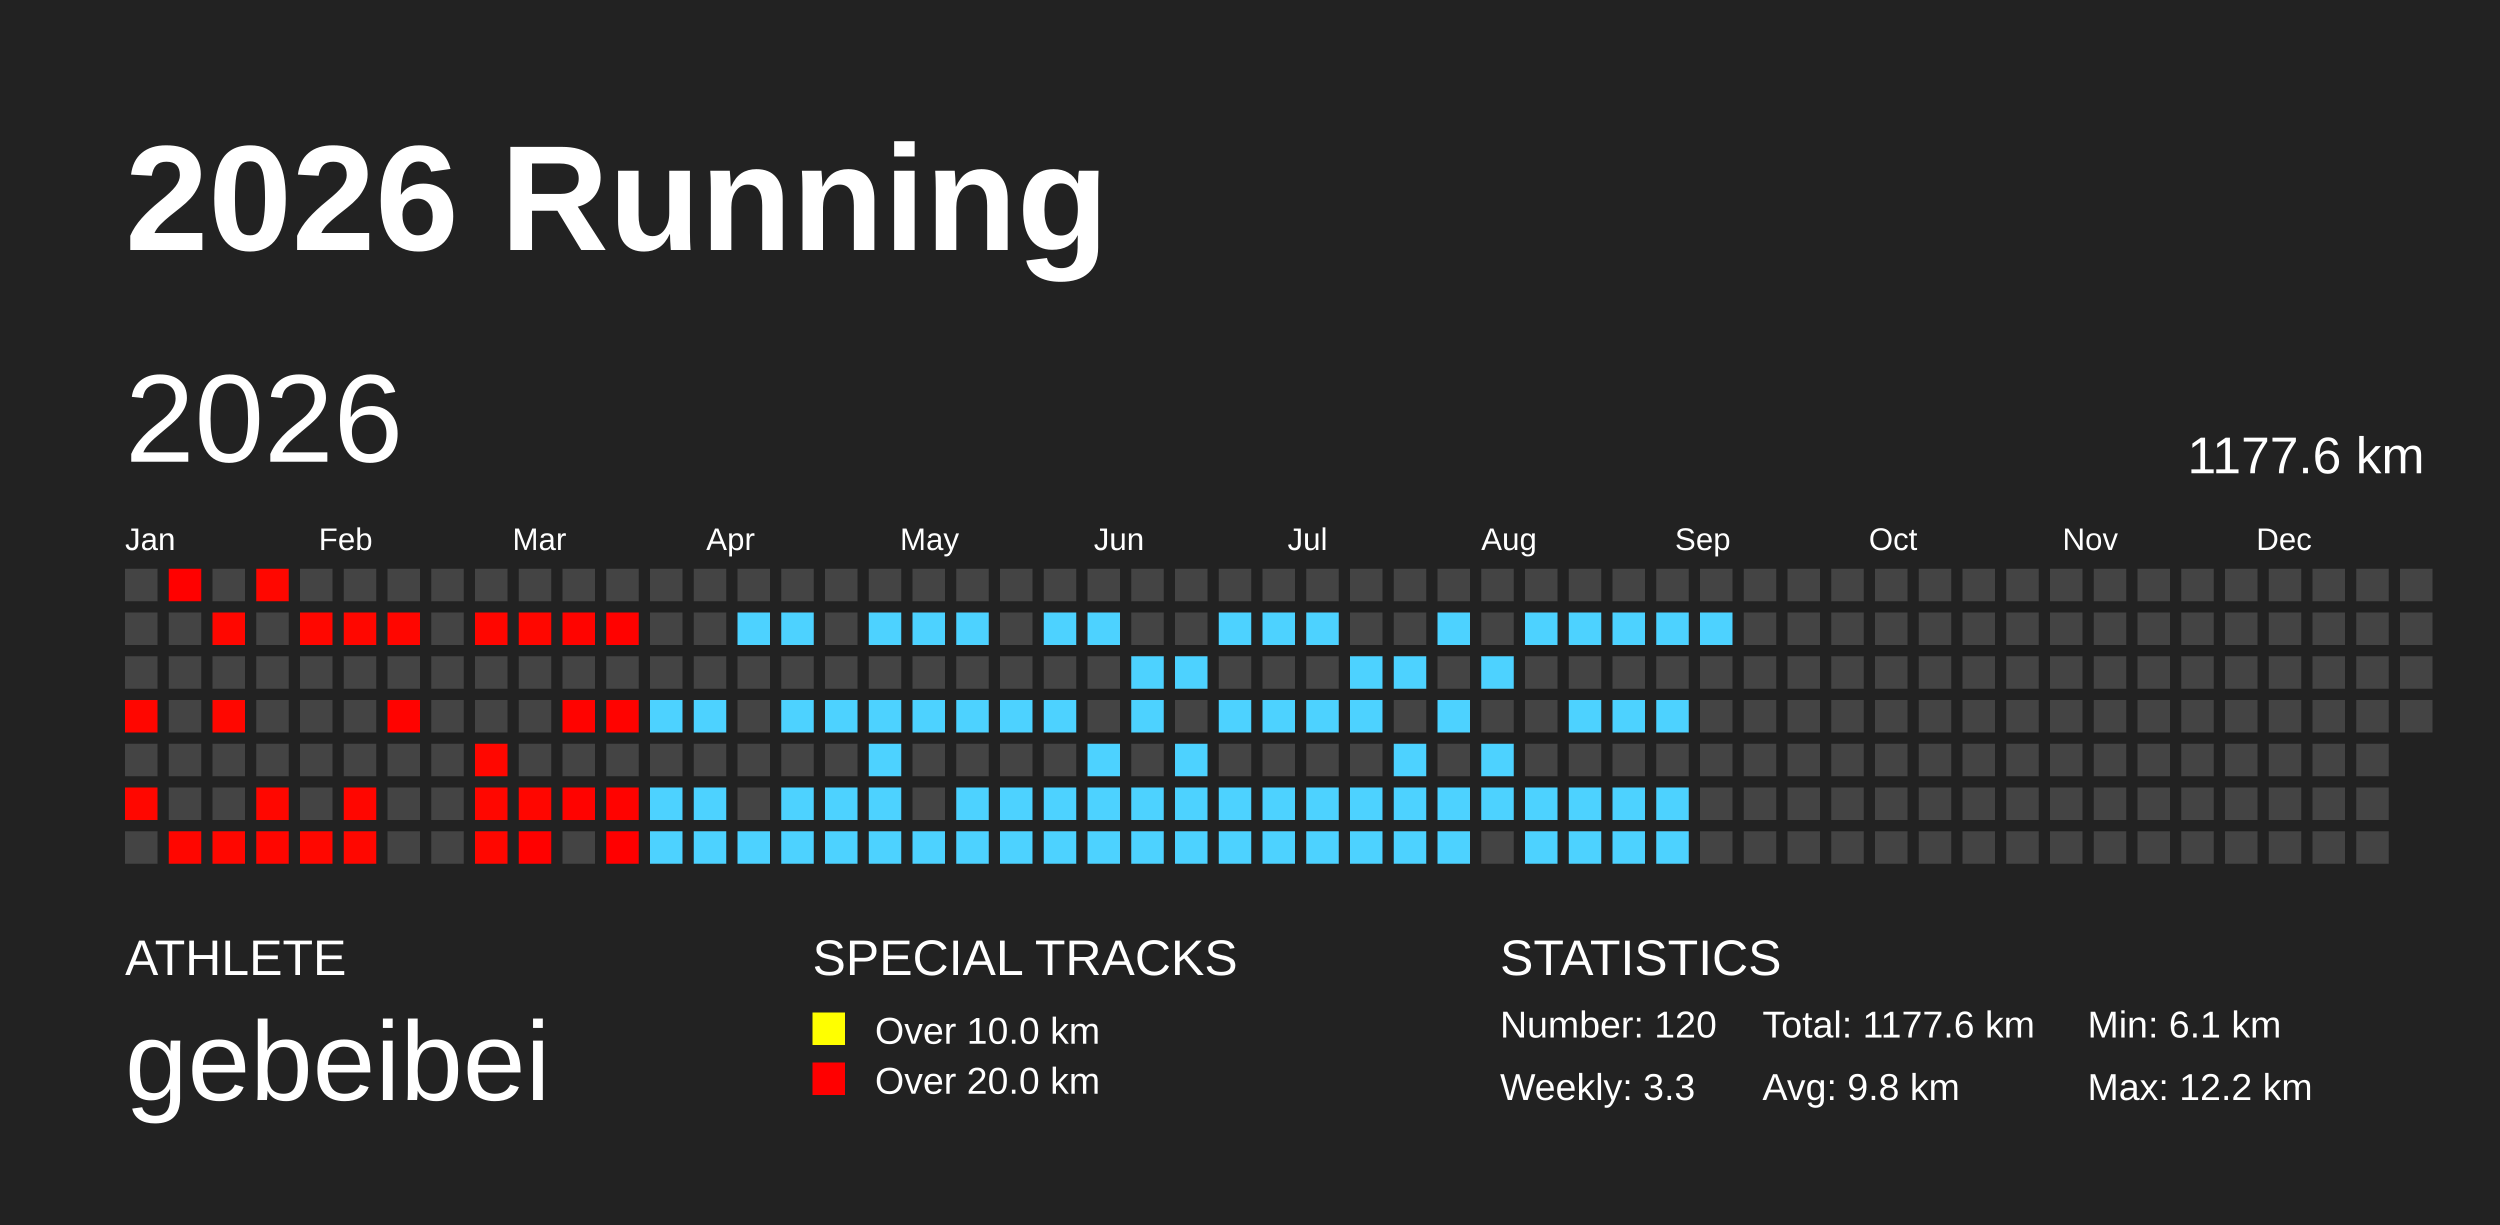
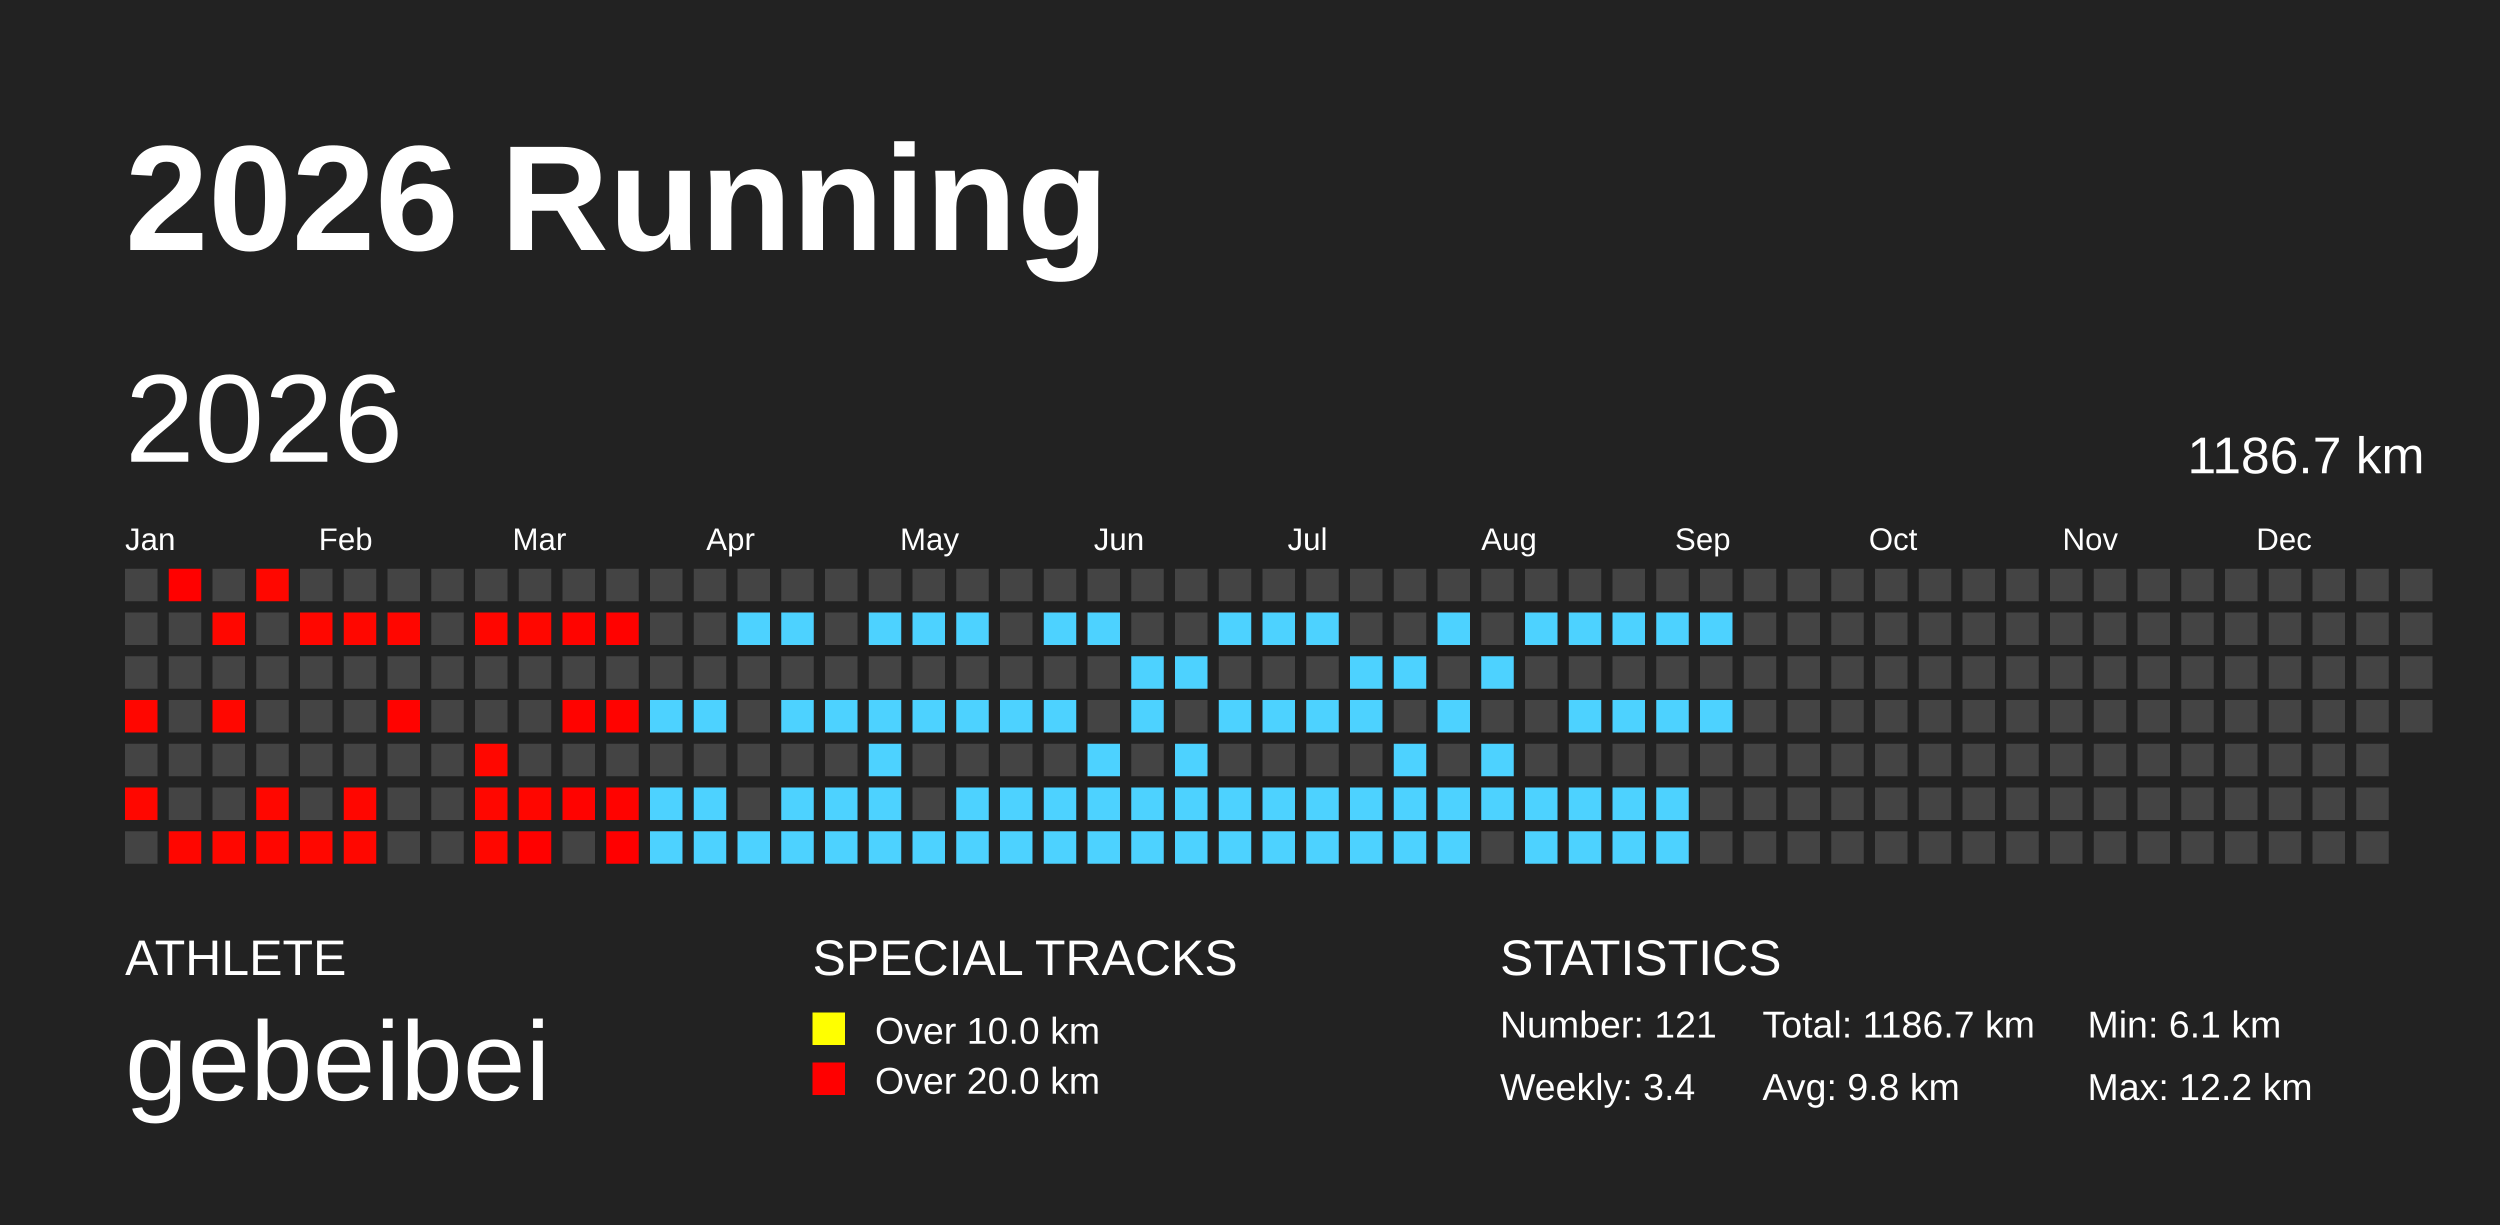
<svg xmlns="http://www.w3.org/2000/svg" baseProfile="full" height="98mm" version="1.1" viewBox="0,0,200,98" width="200mm">
  <defs />
  <rect fill="#222222" height="98" width="200" x="0" y="0" />
  <text fill="#FFFFFF" style="font-size:12px; font-family:Arial; font-weight:bold;" x="10" y="20">2026 Running</text>
  <text fill="#FFFFFF" style="font-size:4px; font-family:Arial" x="10" y="78">ATHLETE</text>
  <text fill="#FFFFFF" style="font-size:9px; font-family:Arial" x="10" y="88">gebeibei</text>
  <text fill="#FFFFFF" style="font-size:4px; font-family:Arial" x="65" y="78">SPECIAL TRACKS</text>
  <rect fill="yellow" height="2.6" width="2.6" x="65" y="81" />
  <text fill="#FFFFFF" style="font-size:3px; font-family:Arial" x="70" y="83.5">Over 10.0 km</text>
  <rect fill="red" height="2.6" width="2.6" x="65" y="85" />
  <text fill="#FFFFFF" style="font-size:3px; font-family:Arial" x="70" y="87.5">Over 20.0 km</text>
  <text fill="#FFFFFF" style="font-size:4px; font-family:Arial" x="120" y="78">STATISTICS</text>
-   <text fill="#FFFFFF" style="font-size:3px; font-family:Arial" x="120" y="83">Number: 120</text>
-   <text fill="#FFFFFF" style="font-size:3px; font-family:Arial" x="120" y="88">Weekly: 3.3</text>
-   <text fill="#FFFFFF" style="font-size:3px; font-family:Arial" x="141" y="83">Total: 1177.6 km</text>
+   <text fill="#FFFFFF" style="font-size:3px; font-family:Arial" x="120" y="83">Number: 121</text>
+   <text fill="#FFFFFF" style="font-size:3px; font-family:Arial" x="120" y="88">Weekly: 3.4</text>
+   <text fill="#FFFFFF" style="font-size:3px; font-family:Arial" x="141" y="83">Total: 1186.7 km</text>
  <text fill="#FFFFFF" style="font-size:3px; font-family:Arial" x="141" y="88">Avg: 9.8 km</text>
  <text fill="#FFFFFF" style="font-size:3px; font-family:Arial" x="167" y="83">Min: 6.1 km</text>
  <text fill="#FFFFFF" style="font-size:3px; font-family:Arial" x="167" y="88">Max: 12.2 km</text>
  <text dominant-baseline="hanging" fill="#FFFFFF" style="font-size:10.0px; font-family:Arial;" x="10" y="30">2026</text>
-   <text dominant-baseline="hanging" fill="#FFFFFF" style="font-size:4.125px; font-family:Arial;" x="175" y="35">1177.6 km</text>
+   <text dominant-baseline="hanging" fill="#FFFFFF" style="font-size:4.125px; font-family:Arial;" x="175" y="35">1186.7 km</text>
  <text fill="#FFFFFF" style="font-size:2.5px; font-family:Arial" x="10.0" y="44">Jan</text>
  <text fill="#FFFFFF" style="font-size:2.5px; font-family:Arial" x="25.5" y="44">Feb</text>
  <text fill="#FFFFFF" style="font-size:2.5px; font-family:Arial" x="41.0" y="44">Mar</text>
  <text fill="#FFFFFF" style="font-size:2.5px; font-family:Arial" x="56.5" y="44">Apr</text>
  <text fill="#FFFFFF" style="font-size:2.5px; font-family:Arial" x="72.0" y="44">May</text>
  <text fill="#FFFFFF" style="font-size:2.5px; font-family:Arial" x="87.5" y="44">Jun</text>
  <text fill="#FFFFFF" style="font-size:2.5px; font-family:Arial" x="103.0" y="44">Jul</text>
  <text fill="#FFFFFF" style="font-size:2.5px; font-family:Arial" x="118.5" y="44">Aug</text>
  <text fill="#FFFFFF" style="font-size:2.5px; font-family:Arial" x="134.0" y="44">Sep</text>
  <text fill="#FFFFFF" style="font-size:2.5px; font-family:Arial" x="149.5" y="44">Oct</text>
  <text fill="#FFFFFF" style="font-size:2.5px; font-family:Arial" x="165.0" y="44">Nov</text>
  <text fill="#FFFFFF" style="font-size:2.5px; font-family:Arial" x="180.5" y="44">Dec</text>
  <rect fill="#444444" height="2.6" width="2.6" x="10.0" y="45.5" />
  <rect fill="#444444" height="2.6" width="2.6" x="10.0" y="49.0" />
  <rect fill="#444444" height="2.6" width="2.6" x="10.0" y="52.5" />
  <rect fill="#ff0600" height="2.6" width="2.6" x="10.0" y="56.0" />
  <rect fill="#444444" height="2.6" width="2.6" x="10.0" y="59.5" />
  <rect fill="#ff0700" height="2.6" width="2.6" x="10.0" y="63.0" />
  <rect fill="#444444" height="2.6" width="2.6" x="10.0" y="66.5" />
  <rect fill="#ff0100" height="2.6" width="2.6" x="13.5" y="45.5" />
  <rect fill="#444444" height="2.6" width="2.6" x="13.5" y="49.0" />
  <rect fill="#444444" height="2.6" width="2.6" x="13.5" y="52.5" />
  <rect fill="#444444" height="2.6" width="2.6" x="13.5" y="56.0" />
  <rect fill="#444444" height="2.6" width="2.6" x="13.5" y="59.5" />
  <rect fill="#444444" height="2.6" width="2.6" x="13.5" y="63.0" />
  <rect fill="#ff0600" height="2.6" width="2.6" x="13.5" y="66.5" />
  <rect fill="#444444" height="2.6" width="2.6" x="17.0" y="45.5" />
  <rect fill="#ff0700" height="2.6" width="2.6" x="17.0" y="49.0" />
  <rect fill="#444444" height="2.6" width="2.6" x="17.0" y="52.5" />
  <rect fill="#ff0700" height="2.6" width="2.6" x="17.0" y="56.0" />
  <rect fill="#444444" height="2.6" width="2.6" x="17.0" y="59.5" />
  <rect fill="#444444" height="2.6" width="2.6" x="17.0" y="63.0" />
  <rect fill="#ff0700" height="2.6" width="2.6" x="17.0" y="66.5" />
  <rect fill="#ff0700" height="2.6" width="2.6" x="20.5" y="45.5" />
  <rect fill="#444444" height="2.6" width="2.6" x="20.5" y="49.0" />
  <rect fill="#444444" height="2.6" width="2.6" x="20.5" y="52.5" />
  <rect fill="#444444" height="2.6" width="2.6" x="20.5" y="56.0" />
  <rect fill="#444444" height="2.6" width="2.6" x="20.5" y="59.5" />
  <rect fill="#ff0700" height="2.6" width="2.6" x="20.5" y="63.0" />
  <rect fill="#ff0600" height="2.6" width="2.6" x="20.5" y="66.5" />
  <rect fill="#444444" height="2.6" width="2.6" x="24.0" y="45.5" />
  <rect fill="#ff0700" height="2.6" width="2.6" x="24.0" y="49.0" />
  <rect fill="#444444" height="2.6" width="2.6" x="24.0" y="52.5" />
  <rect fill="#444444" height="2.6" width="2.6" x="24.0" y="56.0" />
  <rect fill="#444444" height="2.6" width="2.6" x="24.0" y="59.5" />
  <rect fill="#444444" height="2.6" width="2.6" x="24.0" y="63.0" />
  <rect fill="#ff0700" height="2.6" width="2.6" x="24.0" y="66.5" />
  <rect fill="#444444" height="2.6" width="2.6" x="27.5" y="45.5" />
  <rect fill="#ff0700" height="2.6" width="2.6" x="27.5" y="49.0" />
  <rect fill="#444444" height="2.6" width="2.6" x="27.5" y="52.5" />
  <rect fill="#444444" height="2.6" width="2.6" x="27.5" y="56.0" />
  <rect fill="#444444" height="2.6" width="2.6" x="27.5" y="59.5" />
  <rect fill="#ff0600" height="2.6" width="2.6" x="27.5" y="63.0" />
  <rect fill="#ff0700" height="2.6" width="2.6" x="27.5" y="66.5" />
  <rect fill="#444444" height="2.6" width="2.6" x="31.0" y="45.5" />
  <rect fill="#ff0600" height="2.6" width="2.6" x="31.0" y="49.0" />
  <rect fill="#444444" height="2.6" width="2.6" x="31.0" y="52.5" />
  <rect fill="#ff0300" height="2.6" width="2.6" x="31.0" y="56.0" />
  <rect fill="#444444" height="2.6" width="2.6" x="31.0" y="59.5" />
  <rect fill="#444444" height="2.6" width="2.6" x="31.0" y="63.0" />
  <rect fill="#444444" height="2.6" width="2.6" x="31.0" y="66.5" />
  <rect fill="#444444" height="2.6" width="2.6" x="34.5" y="45.5" />
  <rect fill="#444444" height="2.6" width="2.6" x="34.5" y="49.0" />
  <rect fill="#444444" height="2.6" width="2.6" x="34.5" y="52.5" />
  <rect fill="#444444" height="2.6" width="2.6" x="34.5" y="56.0" />
  <rect fill="#444444" height="2.6" width="2.6" x="34.5" y="59.5" />
  <rect fill="#444444" height="2.6" width="2.6" x="34.5" y="63.0" />
  <rect fill="#444444" height="2.6" width="2.6" x="34.5" y="66.5" />
  <rect fill="#444444" height="2.6" width="2.6" x="38.0" y="45.5" />
  <rect fill="#ff0600" height="2.6" width="2.6" x="38.0" y="49.0" />
  <rect fill="#444444" height="2.6" width="2.6" x="38.0" y="52.5" />
  <rect fill="#444444" height="2.6" width="2.6" x="38.0" y="56.0" />
  <rect fill="#ff0700" height="2.6" width="2.6" x="38.0" y="59.5" />
  <rect fill="#ff0700" height="2.6" width="2.6" x="38.0" y="63.0" />
  <rect fill="#ff0700" height="2.6" width="2.6" x="38.0" y="66.5" />
  <rect fill="#444444" height="2.6" width="2.6" x="41.5" y="45.5" />
  <rect fill="#ff0700" height="2.6" width="2.6" x="41.5" y="49.0" />
  <rect fill="#444444" height="2.6" width="2.6" x="41.5" y="52.5" />
  <rect fill="#444444" height="2.6" width="2.6" x="41.5" y="56.0" />
  <rect fill="#444444" height="2.6" width="2.6" x="41.5" y="59.5" />
  <rect fill="#ff0600" height="2.6" width="2.6" x="41.5" y="63.0" />
  <rect fill="#ff0100" height="2.6" width="2.6" x="41.5" y="66.5" />
  <rect fill="#444444" height="2.6" width="2.6" x="45.0" y="45.5" />
  <rect fill="#ff0400" height="2.6" width="2.6" x="45.0" y="49.0" />
  <rect fill="#444444" height="2.6" width="2.6" x="45.0" y="52.5" />
  <rect fill="#ff0300" height="2.6" width="2.6" x="45.0" y="56.0" />
  <rect fill="#444444" height="2.6" width="2.6" x="45.0" y="59.5" />
  <rect fill="#ff0300" height="2.6" width="2.6" x="45.0" y="63.0" />
  <rect fill="#444444" height="2.6" width="2.6" x="45.0" y="66.5" />
  <rect fill="#444444" height="2.6" width="2.6" x="48.5" y="45.5" />
  <rect fill="#ff0200" height="2.6" width="2.6" x="48.5" y="49.0" />
  <rect fill="#444444" height="2.6" width="2.6" x="48.5" y="52.5" />
  <rect fill="#ff0300" height="2.6" width="2.6" x="48.5" y="56.0" />
  <rect fill="#444444" height="2.6" width="2.6" x="48.5" y="59.5" />
  <rect fill="#ff0300" height="2.6" width="2.6" x="48.5" y="63.0" />
  <rect fill="#ff0000" height="2.6" width="2.6" x="48.5" y="66.5" />
  <rect fill="#444444" height="2.6" width="2.6" x="52.0" y="45.5" />
  <rect fill="#444444" height="2.6" width="2.6" x="52.0" y="49.0" />
  <rect fill="#444444" height="2.6" width="2.6" x="52.0" y="52.5" />
  <rect fill="#4dd2ff" height="2.6" width="2.6" x="52.0" y="56.0" />
  <rect fill="#444444" height="2.6" width="2.6" x="52.0" y="59.5" />
  <rect fill="#4dd2ff" height="2.6" width="2.6" x="52.0" y="63.0" />
  <rect fill="#4dd2ff" height="2.6" width="2.6" x="52.0" y="66.5" />
  <rect fill="#444444" height="2.6" width="2.6" x="55.5" y="45.5" />
  <rect fill="#444444" height="2.6" width="2.6" x="55.5" y="49.0" />
  <rect fill="#444444" height="2.6" width="2.6" x="55.5" y="52.5" />
  <rect fill="#4dd2ff" height="2.6" width="2.6" x="55.5" y="56.0" />
  <rect fill="#444444" height="2.6" width="2.6" x="55.5" y="59.5" />
  <rect fill="#4dd2ff" height="2.6" width="2.6" x="55.5" y="63.0" />
  <rect fill="#4dd2ff" height="2.6" width="2.6" x="55.5" y="66.5" />
  <rect fill="#444444" height="2.6" width="2.6" x="59.0" y="45.5" />
  <rect fill="#4dd2ff" height="2.6" width="2.6" x="59.0" y="49.0" />
  <rect fill="#444444" height="2.6" width="2.6" x="59.0" y="52.5" />
  <rect fill="#444444" height="2.6" width="2.6" x="59.0" y="56.0" />
  <rect fill="#444444" height="2.6" width="2.6" x="59.0" y="59.5" />
  <rect fill="#444444" height="2.6" width="2.6" x="59.0" y="63.0" />
  <rect fill="#4dd2ff" height="2.6" width="2.6" x="59.0" y="66.5" />
  <rect fill="#444444" height="2.6" width="2.6" x="62.5" y="45.5" />
  <rect fill="#4dd2ff" height="2.6" width="2.6" x="62.5" y="49.0" />
  <rect fill="#444444" height="2.6" width="2.6" x="62.5" y="52.5" />
  <rect fill="#4dd2ff" height="2.6" width="2.6" x="62.5" y="56.0" />
  <rect fill="#444444" height="2.6" width="2.6" x="62.5" y="59.5" />
  <rect fill="#4dd2ff" height="2.6" width="2.6" x="62.5" y="63.0" />
  <rect fill="#4dd2ff" height="2.6" width="2.6" x="62.5" y="66.5" />
  <rect fill="#444444" height="2.6" width="2.6" x="66.0" y="45.5" />
  <rect fill="#444444" height="2.6" width="2.6" x="66.0" y="49.0" />
  <rect fill="#444444" height="2.6" width="2.6" x="66.0" y="52.5" />
  <rect fill="#4dd2ff" height="2.6" width="2.6" x="66.0" y="56.0" />
  <rect fill="#444444" height="2.6" width="2.6" x="66.0" y="59.5" />
  <rect fill="#4dd2ff" height="2.6" width="2.6" x="66.0" y="63.0" />
  <rect fill="#4dd2ff" height="2.6" width="2.6" x="66.0" y="66.5" />
  <rect fill="#444444" height="2.6" width="2.6" x="69.5" y="45.5" />
  <rect fill="#4dd2ff" height="2.6" width="2.6" x="69.5" y="49.0" />
  <rect fill="#444444" height="2.6" width="2.6" x="69.5" y="52.5" />
  <rect fill="#4dd2ff" height="2.6" width="2.6" x="69.5" y="56.0" />
  <rect fill="#4dd2ff" height="2.6" width="2.6" x="69.5" y="59.5" />
  <rect fill="#4dd2ff" height="2.6" width="2.6" x="69.5" y="63.0" />
  <rect fill="#4dd2ff" height="2.6" width="2.6" x="69.5" y="66.5" />
  <rect fill="#444444" height="2.6" width="2.6" x="73.0" y="45.5" />
  <rect fill="#4dd2ff" height="2.6" width="2.6" x="73.0" y="49.0" />
  <rect fill="#444444" height="2.6" width="2.6" x="73.0" y="52.5" />
  <rect fill="#4dd2ff" height="2.6" width="2.6" x="73.0" y="56.0" />
  <rect fill="#444444" height="2.6" width="2.6" x="73.0" y="59.5" />
  <rect fill="#444444" height="2.6" width="2.6" x="73.0" y="63.0" />
  <rect fill="#4dd2ff" height="2.6" width="2.6" x="73.0" y="66.5" />
  <rect fill="#444444" height="2.6" width="2.6" x="76.5" y="45.5" />
  <rect fill="#4dd2ff" height="2.6" width="2.6" x="76.5" y="49.0" />
  <rect fill="#444444" height="2.6" width="2.6" x="76.5" y="52.5" />
  <rect fill="#4dd2ff" height="2.6" width="2.6" x="76.5" y="56.0" />
  <rect fill="#444444" height="2.6" width="2.6" x="76.5" y="59.5" />
  <rect fill="#4dd2ff" height="2.6" width="2.6" x="76.5" y="63.0" />
  <rect fill="#4dd2ff" height="2.6" width="2.6" x="76.5" y="66.5" />
  <rect fill="#444444" height="2.6" width="2.6" x="80.0" y="45.5" />
  <rect fill="#444444" height="2.6" width="2.6" x="80.0" y="49.0" />
  <rect fill="#444444" height="2.6" width="2.6" x="80.0" y="52.5" />
  <rect fill="#4dd2ff" height="2.6" width="2.6" x="80.0" y="56.0" />
  <rect fill="#444444" height="2.6" width="2.6" x="80.0" y="59.5" />
  <rect fill="#4dd2ff" height="2.6" width="2.6" x="80.0" y="63.0" />
  <rect fill="#4dd2ff" height="2.6" width="2.6" x="80.0" y="66.5" />
  <rect fill="#444444" height="2.6" width="2.6" x="83.5" y="45.5" />
  <rect fill="#4dd2ff" height="2.6" width="2.6" x="83.5" y="49.0" />
  <rect fill="#444444" height="2.6" width="2.6" x="83.5" y="52.5" />
  <rect fill="#4dd2ff" height="2.6" width="2.6" x="83.5" y="56.0" />
  <rect fill="#444444" height="2.6" width="2.6" x="83.5" y="59.5" />
  <rect fill="#4dd2ff" height="2.6" width="2.6" x="83.5" y="63.0" />
  <rect fill="#4dd2ff" height="2.6" width="2.6" x="83.5" y="66.5" />
  <rect fill="#444444" height="2.6" width="2.6" x="87.0" y="45.5" />
  <rect fill="#4dd2ff" height="2.6" width="2.6" x="87.0" y="49.0" />
  <rect fill="#444444" height="2.6" width="2.6" x="87.0" y="52.5" />
  <rect fill="#444444" height="2.6" width="2.6" x="87.0" y="56.0" />
  <rect fill="#4dd2ff" height="2.6" width="2.6" x="87.0" y="59.5" />
  <rect fill="#4dd2ff" height="2.6" width="2.6" x="87.0" y="63.0" />
  <rect fill="#4dd2ff" height="2.6" width="2.6" x="87.0" y="66.5" />
  <rect fill="#444444" height="2.6" width="2.6" x="90.5" y="45.5" />
  <rect fill="#444444" height="2.6" width="2.6" x="90.5" y="49.0" />
  <rect fill="#4dd2ff" height="2.6" width="2.6" x="90.5" y="52.5" />
  <rect fill="#4dd2ff" height="2.6" width="2.6" x="90.5" y="56.0" />
  <rect fill="#444444" height="2.6" width="2.6" x="90.5" y="59.5" />
  <rect fill="#4dd2ff" height="2.6" width="2.6" x="90.5" y="63.0" />
  <rect fill="#4dd2ff" height="2.6" width="2.6" x="90.5" y="66.5" />
  <rect fill="#444444" height="2.6" width="2.6" x="94.0" y="45.5" />
  <rect fill="#444444" height="2.6" width="2.6" x="94.0" y="49.0" />
  <rect fill="#4dd2ff" height="2.6" width="2.6" x="94.0" y="52.5" />
  <rect fill="#444444" height="2.6" width="2.6" x="94.0" y="56.0" />
  <rect fill="#4dd2ff" height="2.6" width="2.6" x="94.0" y="59.5" />
  <rect fill="#4dd2ff" height="2.6" width="2.6" x="94.0" y="63.0" />
  <rect fill="#4dd2ff" height="2.6" width="2.6" x="94.0" y="66.5" />
  <rect fill="#444444" height="2.6" width="2.6" x="97.5" y="45.5" />
  <rect fill="#4dd2ff" height="2.6" width="2.6" x="97.5" y="49.0" />
  <rect fill="#444444" height="2.6" width="2.6" x="97.5" y="52.5" />
  <rect fill="#4dd2ff" height="2.6" width="2.6" x="97.5" y="56.0" />
  <rect fill="#444444" height="2.6" width="2.6" x="97.5" y="59.5" />
  <rect fill="#4dd2ff" height="2.6" width="2.6" x="97.5" y="63.0" />
  <rect fill="#4dd2ff" height="2.6" width="2.6" x="97.5" y="66.5" />
  <rect fill="#444444" height="2.6" width="2.6" x="101.0" y="45.5" />
  <rect fill="#4dd2ff" height="2.6" width="2.6" x="101.0" y="49.0" />
  <rect fill="#444444" height="2.6" width="2.6" x="101.0" y="52.5" />
  <rect fill="#4dd2ff" height="2.6" width="2.6" x="101.0" y="56.0" />
  <rect fill="#444444" height="2.6" width="2.6" x="101.0" y="59.5" />
  <rect fill="#4dd2ff" height="2.6" width="2.6" x="101.0" y="63.0" />
  <rect fill="#4dd2ff" height="2.6" width="2.6" x="101.0" y="66.5" />
  <rect fill="#444444" height="2.6" width="2.6" x="104.5" y="45.5" />
  <rect fill="#4dd2ff" height="2.6" width="2.6" x="104.5" y="49.0" />
  <rect fill="#444444" height="2.6" width="2.6" x="104.5" y="52.5" />
  <rect fill="#4dd2ff" height="2.6" width="2.6" x="104.5" y="56.0" />
  <rect fill="#444444" height="2.6" width="2.6" x="104.5" y="59.5" />
  <rect fill="#4dd2ff" height="2.6" width="2.6" x="104.5" y="63.0" />
  <rect fill="#4dd2ff" height="2.6" width="2.6" x="104.5" y="66.5" />
  <rect fill="#444444" height="2.6" width="2.6" x="108.0" y="45.5" />
  <rect fill="#444444" height="2.6" width="2.6" x="108.0" y="49.0" />
  <rect fill="#4dd2ff" height="2.6" width="2.6" x="108.0" y="52.5" />
  <rect fill="#4dd2ff" height="2.6" width="2.6" x="108.0" y="56.0" />
  <rect fill="#444444" height="2.6" width="2.6" x="108.0" y="59.5" />
  <rect fill="#4dd2ff" height="2.6" width="2.6" x="108.0" y="63.0" />
  <rect fill="#4dd2ff" height="2.6" width="2.6" x="108.0" y="66.5" />
  <rect fill="#444444" height="2.6" width="2.6" x="111.5" y="45.5" />
  <rect fill="#444444" height="2.6" width="2.6" x="111.5" y="49.0" />
  <rect fill="#4dd2ff" height="2.6" width="2.6" x="111.5" y="52.5" />
  <rect fill="#444444" height="2.6" width="2.6" x="111.5" y="56.0" />
  <rect fill="#4dd2ff" height="2.6" width="2.6" x="111.5" y="59.5" />
  <rect fill="#4dd2ff" height="2.6" width="2.6" x="111.5" y="63.0" />
  <rect fill="#4dd2ff" height="2.6" width="2.6" x="111.5" y="66.5" />
  <rect fill="#444444" height="2.6" width="2.6" x="115.0" y="45.5" />
  <rect fill="#4dd2ff" height="2.6" width="2.6" x="115.0" y="49.0" />
  <rect fill="#444444" height="2.6" width="2.6" x="115.0" y="52.5" />
  <rect fill="#4dd2ff" height="2.6" width="2.6" x="115.0" y="56.0" />
  <rect fill="#444444" height="2.6" width="2.6" x="115.0" y="59.5" />
  <rect fill="#4dd2ff" height="2.6" width="2.6" x="115.0" y="63.0" />
  <rect fill="#4dd2ff" height="2.6" width="2.6" x="115.0" y="66.5" />
  <rect fill="#444444" height="2.6" width="2.6" x="118.5" y="45.5" />
  <rect fill="#444444" height="2.6" width="2.6" x="118.5" y="49.0" />
  <rect fill="#4dd2ff" height="2.6" width="2.6" x="118.5" y="52.5" />
  <rect fill="#444444" height="2.6" width="2.6" x="118.5" y="56.0" />
  <rect fill="#4dd2ff" height="2.6" width="2.6" x="118.5" y="59.5" />
  <rect fill="#4dd2ff" height="2.6" width="2.6" x="118.5" y="63.0" />
  <rect fill="#444444" height="2.6" width="2.6" x="118.5" y="66.5" />
  <rect fill="#444444" height="2.6" width="2.6" x="122.0" y="45.5" />
  <rect fill="#4dd2ff" height="2.6" width="2.6" x="122.0" y="49.0" />
  <rect fill="#444444" height="2.6" width="2.6" x="122.0" y="52.5" />
  <rect fill="#444444" height="2.6" width="2.6" x="122.0" y="56.0" />
  <rect fill="#444444" height="2.6" width="2.6" x="122.0" y="59.5" />
  <rect fill="#4dd2ff" height="2.6" width="2.6" x="122.0" y="63.0" />
  <rect fill="#4dd2ff" height="2.6" width="2.6" x="122.0" y="66.5" />
  <rect fill="#444444" height="2.6" width="2.6" x="125.5" y="45.5" />
  <rect fill="#4dd2ff" height="2.6" width="2.6" x="125.5" y="49.0" />
  <rect fill="#444444" height="2.6" width="2.6" x="125.5" y="52.5" />
  <rect fill="#4dd2ff" height="2.6" width="2.6" x="125.5" y="56.0" />
  <rect fill="#444444" height="2.6" width="2.6" x="125.5" y="59.5" />
  <rect fill="#4dd2ff" height="2.6" width="2.6" x="125.5" y="63.0" />
  <rect fill="#4dd2ff" height="2.6" width="2.6" x="125.5" y="66.5" />
  <rect fill="#444444" height="2.6" width="2.6" x="129.0" y="45.5" />
  <rect fill="#4dd2ff" height="2.6" width="2.6" x="129.0" y="49.0" />
  <rect fill="#444444" height="2.6" width="2.6" x="129.0" y="52.5" />
  <rect fill="#4dd2ff" height="2.6" width="2.6" x="129.0" y="56.0" />
  <rect fill="#444444" height="2.6" width="2.6" x="129.0" y="59.5" />
  <rect fill="#4dd2ff" height="2.6" width="2.6" x="129.0" y="63.0" />
  <rect fill="#4dd2ff" height="2.6" width="2.6" x="129.0" y="66.5" />
  <rect fill="#444444" height="2.6" width="2.6" x="132.5" y="45.5" />
  <rect fill="#4dd2ff" height="2.6" width="2.6" x="132.5" y="49.0" />
  <rect fill="#444444" height="2.6" width="2.6" x="132.5" y="52.5" />
  <rect fill="#4dd2ff" height="2.6" width="2.6" x="132.5" y="56.0" />
  <rect fill="#444444" height="2.6" width="2.6" x="132.5" y="59.5" />
  <rect fill="#4dd2ff" height="2.6" width="2.6" x="132.5" y="63.0" />
  <rect fill="#4dd2ff" height="2.6" width="2.6" x="132.5" y="66.5" />
  <rect fill="#444444" height="2.6" width="2.6" x="136.0" y="45.5" />
  <rect fill="#4dd2ff" height="2.6" width="2.6" x="136.0" y="49.0" />
  <rect fill="#444444" height="2.6" width="2.6" x="136.0" y="52.5" />
-   <rect fill="#444444" height="2.6" width="2.6" x="136.0" y="56.0" />
+   <rect fill="#4dd2ff" height="2.6" width="2.6" x="136.0" y="56.0" />
  <rect fill="#444444" height="2.6" width="2.6" x="136.0" y="59.5" />
  <rect fill="#444444" height="2.6" width="2.6" x="136.0" y="63.0" />
  <rect fill="#444444" height="2.6" width="2.6" x="136.0" y="66.5" />
  <rect fill="#444444" height="2.6" width="2.6" x="139.5" y="45.5" />
  <rect fill="#444444" height="2.6" width="2.6" x="139.5" y="49.0" />
  <rect fill="#444444" height="2.6" width="2.6" x="139.5" y="52.5" />
  <rect fill="#444444" height="2.6" width="2.6" x="139.5" y="56.0" />
  <rect fill="#444444" height="2.6" width="2.6" x="139.5" y="59.5" />
  <rect fill="#444444" height="2.6" width="2.6" x="139.5" y="63.0" />
  <rect fill="#444444" height="2.6" width="2.6" x="139.5" y="66.5" />
  <rect fill="#444444" height="2.6" width="2.6" x="143.0" y="45.5" />
  <rect fill="#444444" height="2.6" width="2.6" x="143.0" y="49.0" />
  <rect fill="#444444" height="2.6" width="2.6" x="143.0" y="52.5" />
  <rect fill="#444444" height="2.6" width="2.6" x="143.0" y="56.0" />
  <rect fill="#444444" height="2.6" width="2.6" x="143.0" y="59.5" />
  <rect fill="#444444" height="2.6" width="2.6" x="143.0" y="63.0" />
  <rect fill="#444444" height="2.6" width="2.6" x="143.0" y="66.5" />
  <rect fill="#444444" height="2.6" width="2.6" x="146.5" y="45.5" />
  <rect fill="#444444" height="2.6" width="2.6" x="146.5" y="49.0" />
  <rect fill="#444444" height="2.6" width="2.6" x="146.5" y="52.5" />
  <rect fill="#444444" height="2.6" width="2.6" x="146.5" y="56.0" />
  <rect fill="#444444" height="2.6" width="2.6" x="146.5" y="59.5" />
  <rect fill="#444444" height="2.6" width="2.6" x="146.5" y="63.0" />
  <rect fill="#444444" height="2.6" width="2.6" x="146.5" y="66.5" />
  <rect fill="#444444" height="2.6" width="2.6" x="150.0" y="45.5" />
  <rect fill="#444444" height="2.6" width="2.6" x="150.0" y="49.0" />
  <rect fill="#444444" height="2.6" width="2.6" x="150.0" y="52.5" />
  <rect fill="#444444" height="2.6" width="2.6" x="150.0" y="56.0" />
  <rect fill="#444444" height="2.6" width="2.6" x="150.0" y="59.5" />
  <rect fill="#444444" height="2.6" width="2.6" x="150.0" y="63.0" />
  <rect fill="#444444" height="2.6" width="2.6" x="150.0" y="66.5" />
  <rect fill="#444444" height="2.6" width="2.6" x="153.5" y="45.5" />
  <rect fill="#444444" height="2.6" width="2.6" x="153.5" y="49.0" />
  <rect fill="#444444" height="2.6" width="2.6" x="153.5" y="52.5" />
  <rect fill="#444444" height="2.6" width="2.6" x="153.5" y="56.0" />
  <rect fill="#444444" height="2.6" width="2.6" x="153.5" y="59.5" />
  <rect fill="#444444" height="2.6" width="2.6" x="153.5" y="63.0" />
  <rect fill="#444444" height="2.6" width="2.6" x="153.5" y="66.5" />
  <rect fill="#444444" height="2.6" width="2.6" x="157.0" y="45.5" />
  <rect fill="#444444" height="2.6" width="2.6" x="157.0" y="49.0" />
  <rect fill="#444444" height="2.6" width="2.6" x="157.0" y="52.5" />
  <rect fill="#444444" height="2.6" width="2.6" x="157.0" y="56.0" />
  <rect fill="#444444" height="2.6" width="2.6" x="157.0" y="59.5" />
  <rect fill="#444444" height="2.6" width="2.6" x="157.0" y="63.0" />
  <rect fill="#444444" height="2.6" width="2.6" x="157.0" y="66.5" />
  <rect fill="#444444" height="2.6" width="2.6" x="160.5" y="45.5" />
  <rect fill="#444444" height="2.6" width="2.6" x="160.5" y="49.0" />
  <rect fill="#444444" height="2.6" width="2.6" x="160.5" y="52.5" />
  <rect fill="#444444" height="2.6" width="2.6" x="160.5" y="56.0" />
  <rect fill="#444444" height="2.6" width="2.6" x="160.5" y="59.5" />
  <rect fill="#444444" height="2.6" width="2.6" x="160.5" y="63.0" />
  <rect fill="#444444" height="2.6" width="2.6" x="160.5" y="66.5" />
  <rect fill="#444444" height="2.6" width="2.6" x="164.0" y="45.5" />
  <rect fill="#444444" height="2.6" width="2.6" x="164.0" y="49.0" />
  <rect fill="#444444" height="2.6" width="2.6" x="164.0" y="52.5" />
  <rect fill="#444444" height="2.6" width="2.6" x="164.0" y="56.0" />
  <rect fill="#444444" height="2.6" width="2.6" x="164.0" y="59.5" />
  <rect fill="#444444" height="2.6" width="2.6" x="164.0" y="63.0" />
  <rect fill="#444444" height="2.6" width="2.6" x="164.0" y="66.5" />
  <rect fill="#444444" height="2.6" width="2.6" x="167.5" y="45.5" />
  <rect fill="#444444" height="2.6" width="2.6" x="167.5" y="49.0" />
  <rect fill="#444444" height="2.6" width="2.6" x="167.5" y="52.5" />
  <rect fill="#444444" height="2.6" width="2.6" x="167.5" y="56.0" />
  <rect fill="#444444" height="2.6" width="2.6" x="167.5" y="59.5" />
  <rect fill="#444444" height="2.6" width="2.6" x="167.5" y="63.0" />
  <rect fill="#444444" height="2.6" width="2.6" x="167.5" y="66.5" />
  <rect fill="#444444" height="2.6" width="2.6" x="171.0" y="45.5" />
  <rect fill="#444444" height="2.6" width="2.6" x="171.0" y="49.0" />
  <rect fill="#444444" height="2.6" width="2.6" x="171.0" y="52.5" />
  <rect fill="#444444" height="2.6" width="2.6" x="171.0" y="56.0" />
  <rect fill="#444444" height="2.6" width="2.6" x="171.0" y="59.5" />
  <rect fill="#444444" height="2.6" width="2.6" x="171.0" y="63.0" />
  <rect fill="#444444" height="2.6" width="2.6" x="171.0" y="66.5" />
  <rect fill="#444444" height="2.6" width="2.6" x="174.5" y="45.5" />
  <rect fill="#444444" height="2.6" width="2.6" x="174.5" y="49.0" />
  <rect fill="#444444" height="2.6" width="2.6" x="174.5" y="52.5" />
  <rect fill="#444444" height="2.6" width="2.6" x="174.5" y="56.0" />
  <rect fill="#444444" height="2.6" width="2.6" x="174.5" y="59.5" />
  <rect fill="#444444" height="2.6" width="2.6" x="174.5" y="63.0" />
  <rect fill="#444444" height="2.6" width="2.6" x="174.5" y="66.5" />
  <rect fill="#444444" height="2.6" width="2.6" x="178.0" y="45.5" />
  <rect fill="#444444" height="2.6" width="2.6" x="178.0" y="49.0" />
  <rect fill="#444444" height="2.6" width="2.6" x="178.0" y="52.5" />
  <rect fill="#444444" height="2.6" width="2.6" x="178.0" y="56.0" />
  <rect fill="#444444" height="2.6" width="2.6" x="178.0" y="59.5" />
  <rect fill="#444444" height="2.6" width="2.6" x="178.0" y="63.0" />
  <rect fill="#444444" height="2.6" width="2.6" x="178.0" y="66.5" />
  <rect fill="#444444" height="2.6" width="2.6" x="181.5" y="45.5" />
  <rect fill="#444444" height="2.6" width="2.6" x="181.5" y="49.0" />
  <rect fill="#444444" height="2.6" width="2.6" x="181.5" y="52.5" />
  <rect fill="#444444" height="2.6" width="2.6" x="181.5" y="56.0" />
  <rect fill="#444444" height="2.6" width="2.6" x="181.5" y="59.5" />
  <rect fill="#444444" height="2.6" width="2.6" x="181.5" y="63.0" />
  <rect fill="#444444" height="2.6" width="2.6" x="181.5" y="66.5" />
  <rect fill="#444444" height="2.6" width="2.6" x="185.0" y="45.5" />
  <rect fill="#444444" height="2.6" width="2.6" x="185.0" y="49.0" />
  <rect fill="#444444" height="2.6" width="2.6" x="185.0" y="52.5" />
  <rect fill="#444444" height="2.6" width="2.6" x="185.0" y="56.0" />
  <rect fill="#444444" height="2.6" width="2.6" x="185.0" y="59.5" />
  <rect fill="#444444" height="2.6" width="2.6" x="185.0" y="63.0" />
  <rect fill="#444444" height="2.6" width="2.6" x="185.0" y="66.5" />
  <rect fill="#444444" height="2.6" width="2.6" x="188.5" y="45.5" />
  <rect fill="#444444" height="2.6" width="2.6" x="188.5" y="49.0" />
  <rect fill="#444444" height="2.6" width="2.6" x="188.5" y="52.5" />
  <rect fill="#444444" height="2.6" width="2.6" x="188.5" y="56.0" />
  <rect fill="#444444" height="2.6" width="2.6" x="188.5" y="59.5" />
  <rect fill="#444444" height="2.6" width="2.6" x="188.5" y="63.0" />
  <rect fill="#444444" height="2.6" width="2.6" x="188.5" y="66.5" />
  <rect fill="#444444" height="2.6" width="2.6" x="192.0" y="45.5" />
  <rect fill="#444444" height="2.6" width="2.6" x="192.0" y="49.0" />
  <rect fill="#444444" height="2.6" width="2.6" x="192.0" y="52.5" />
  <rect fill="#444444" height="2.6" width="2.6" x="192.0" y="56.0" />
</svg>
